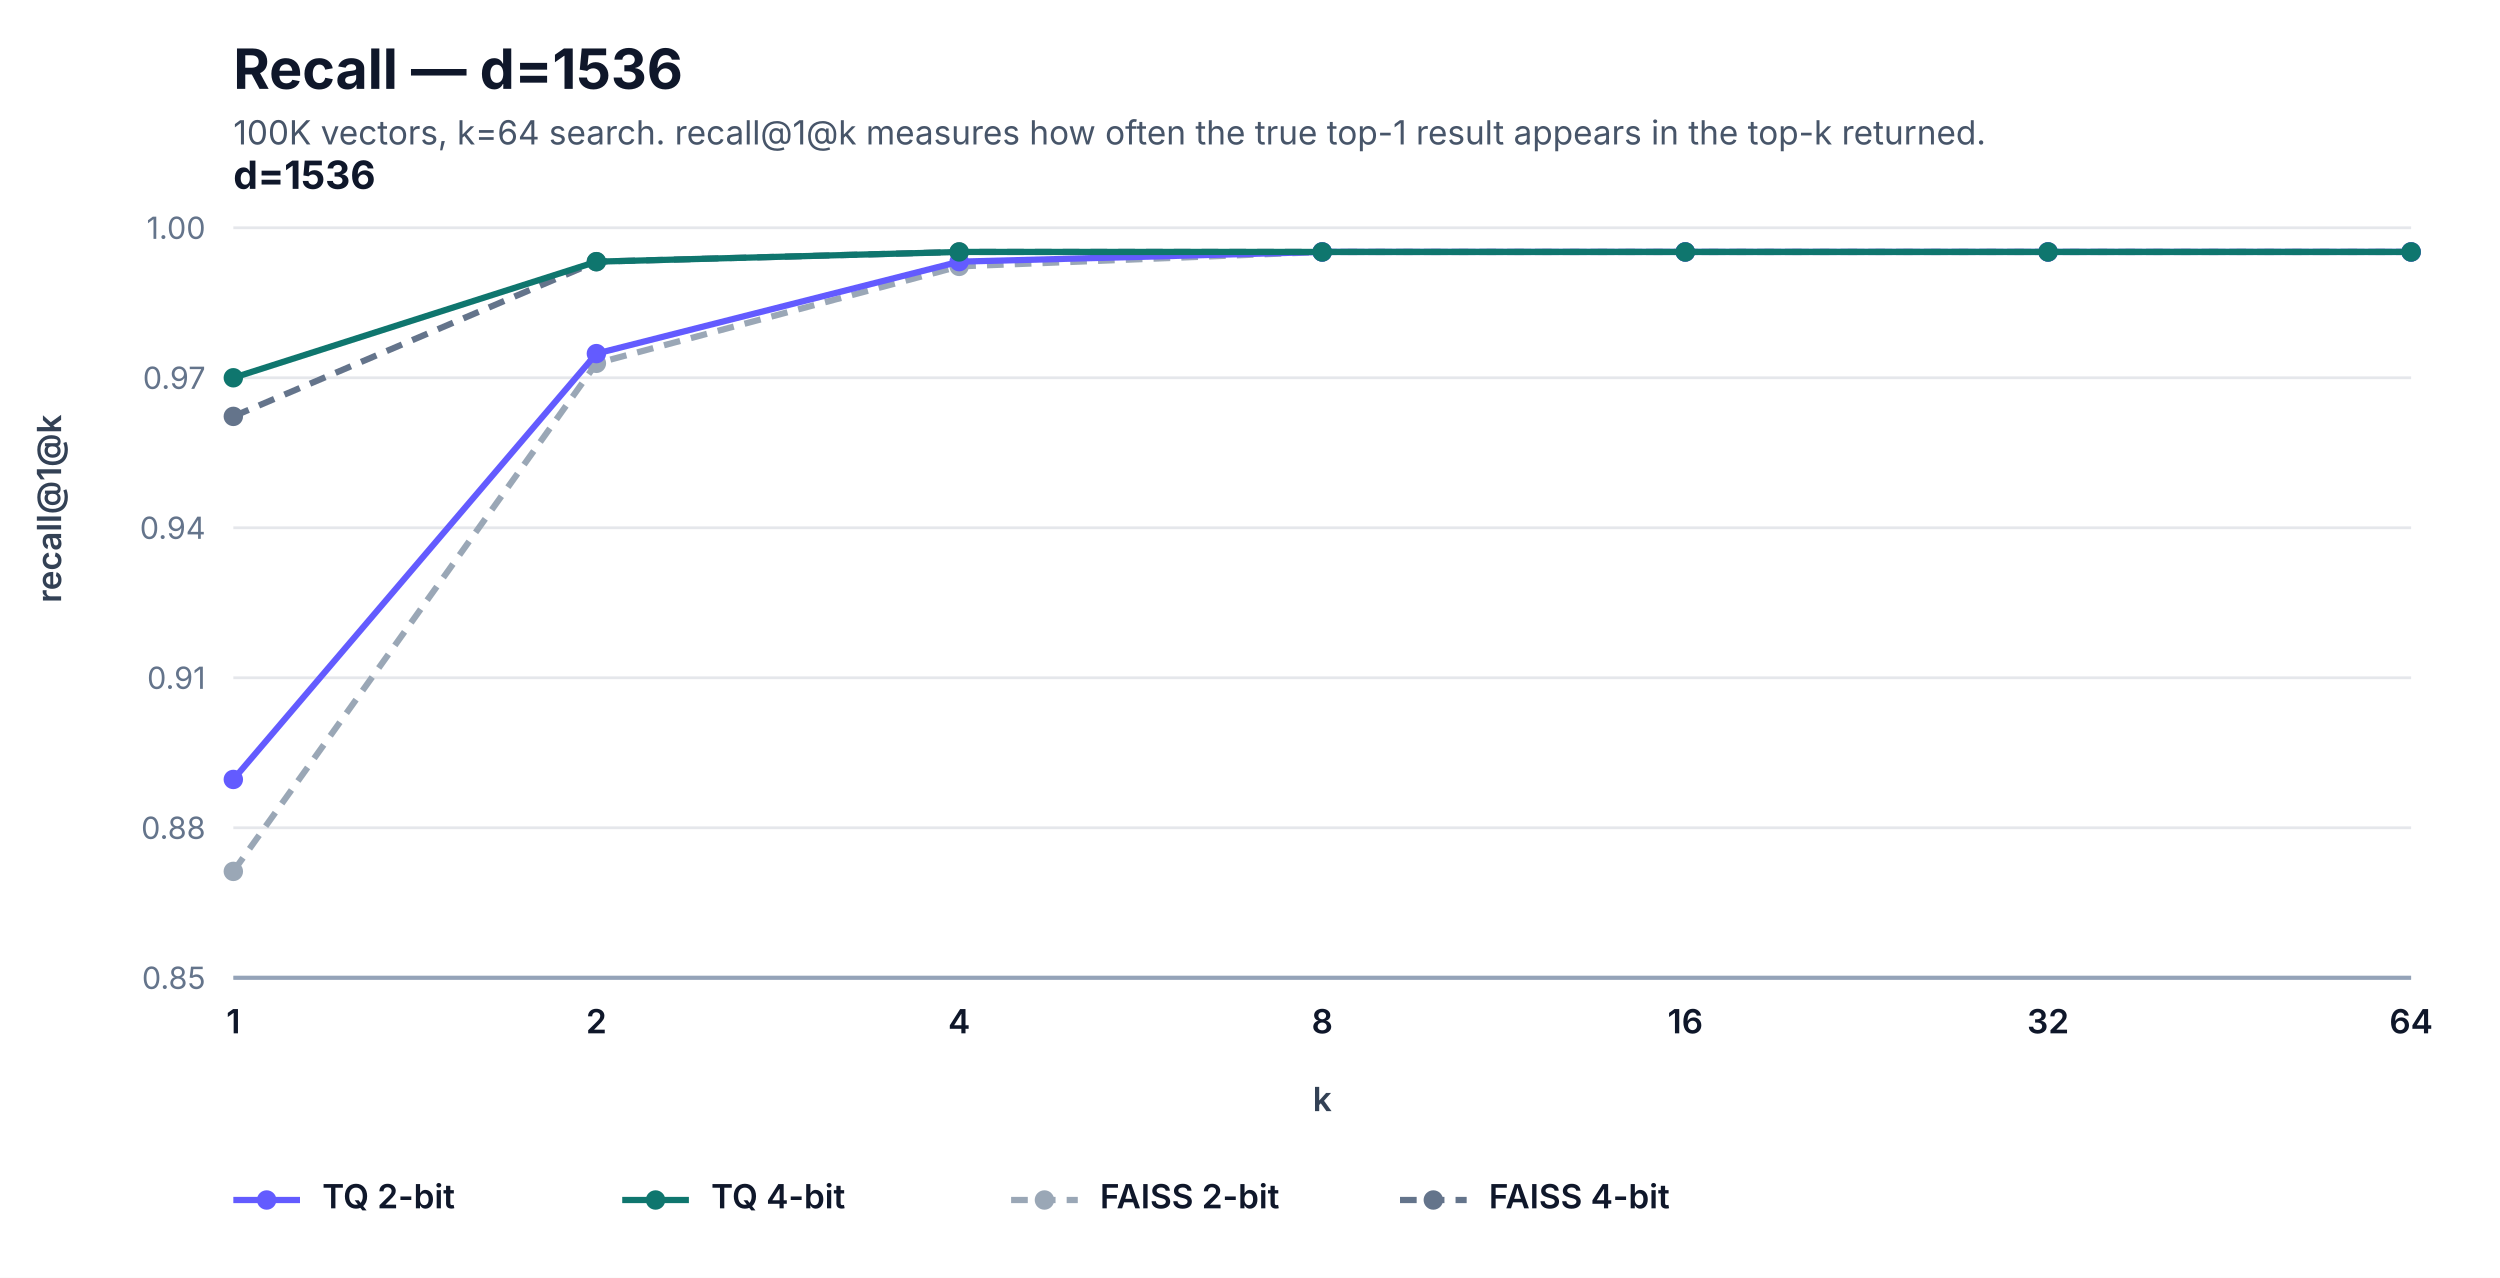
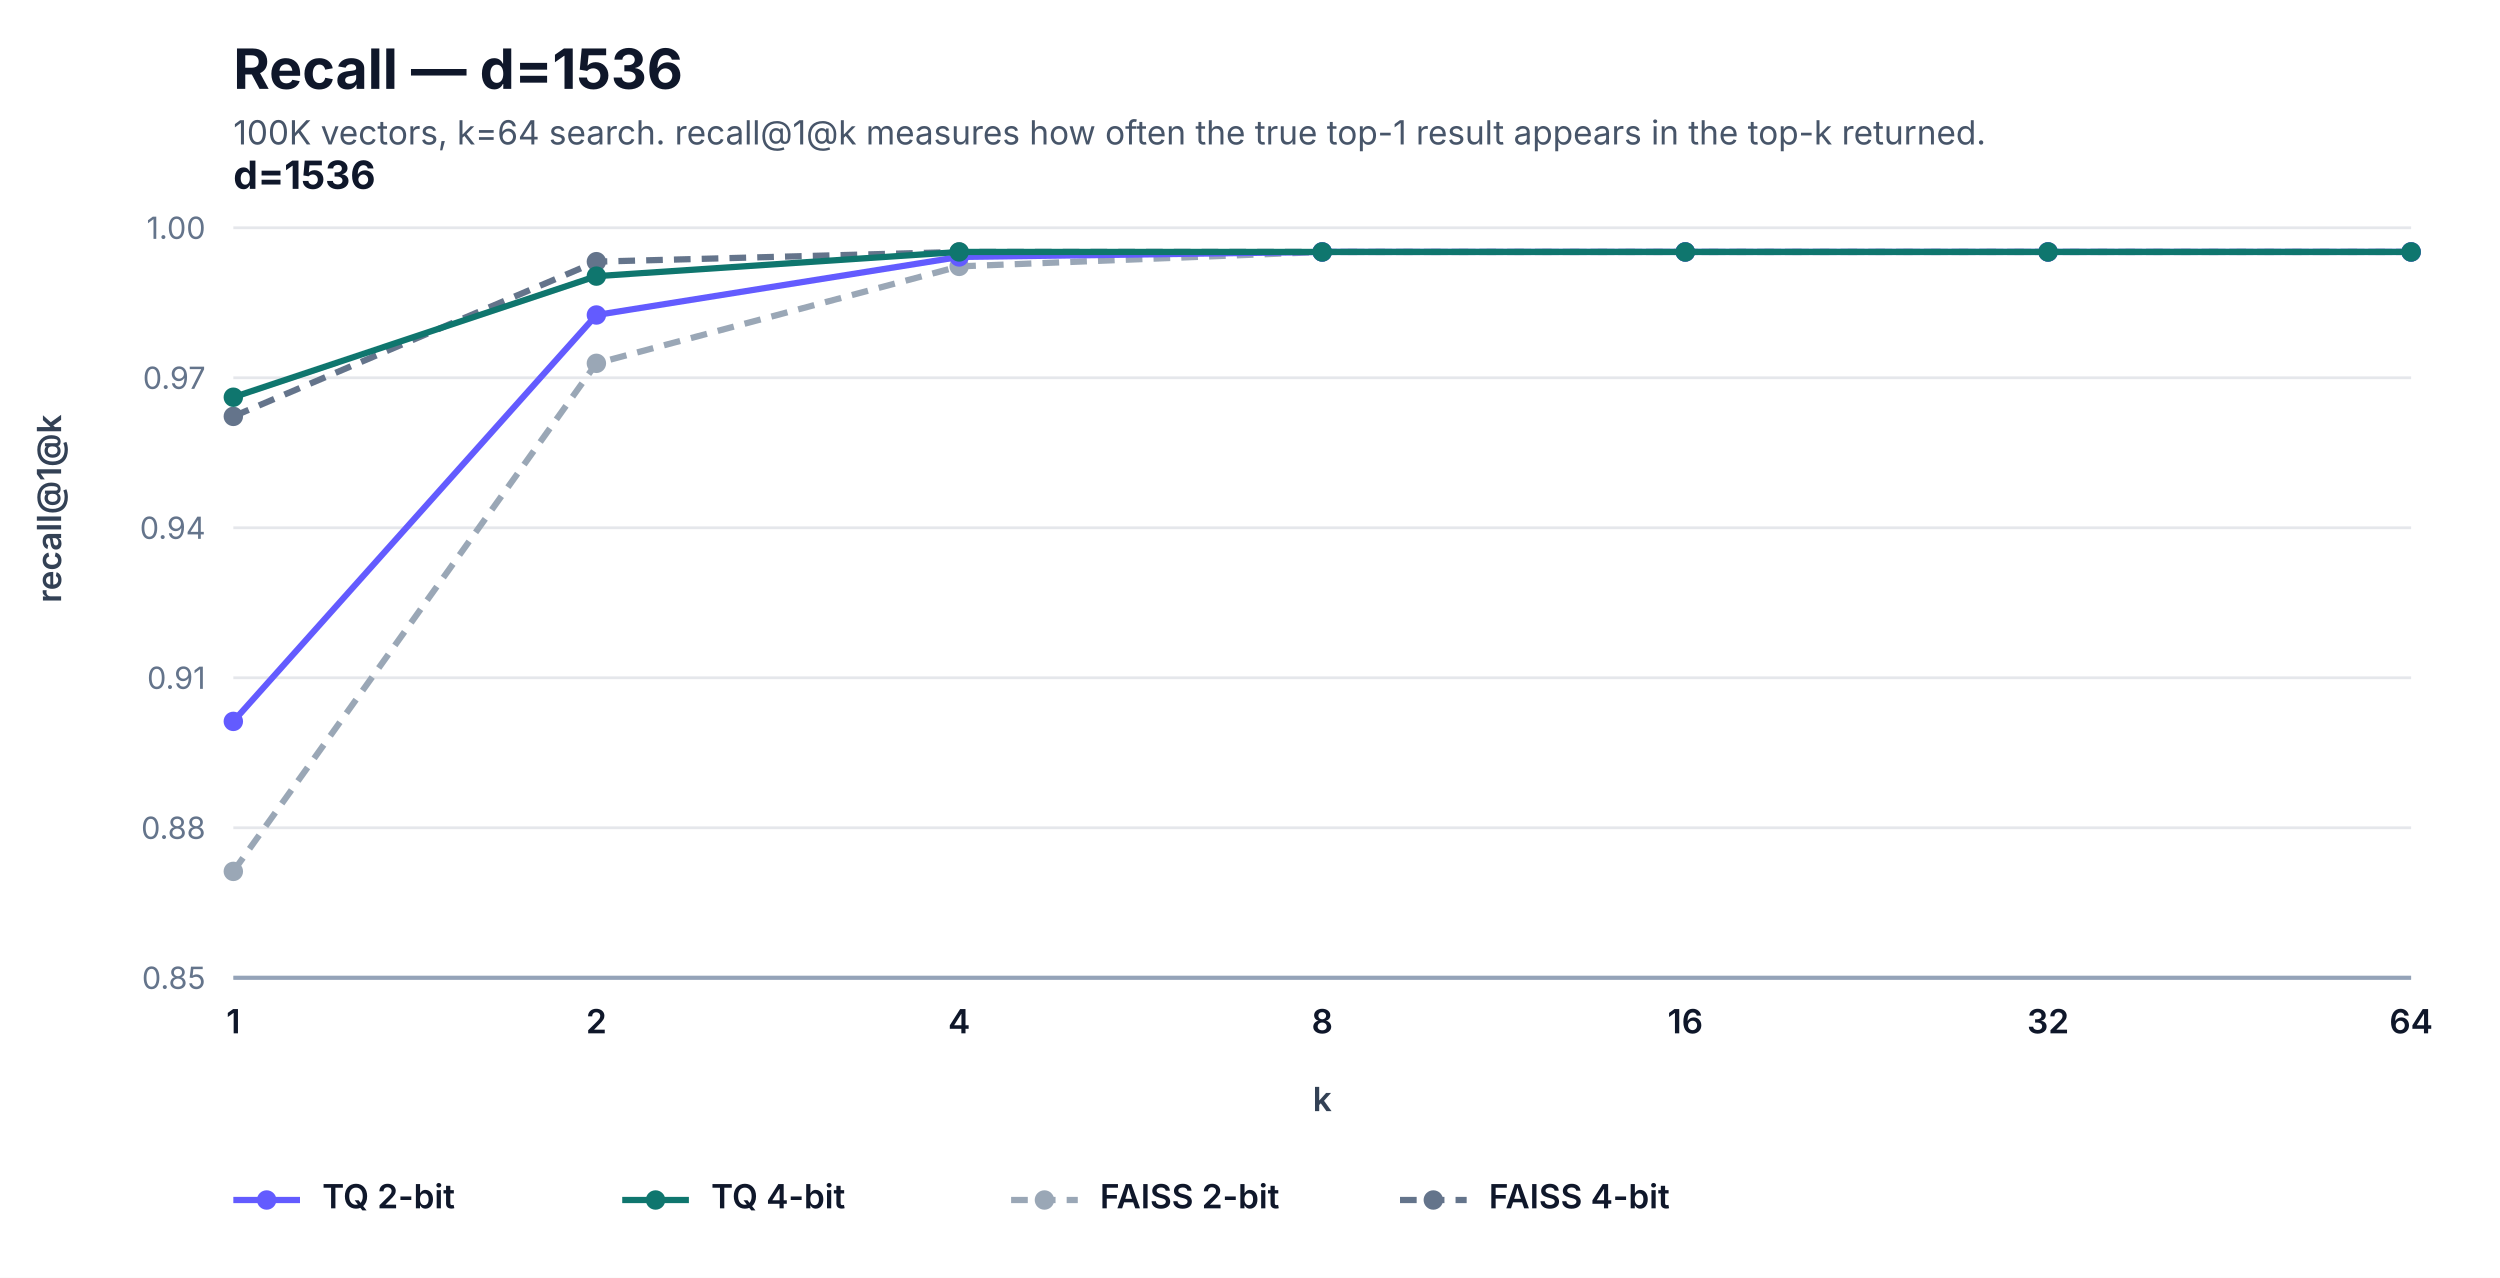
<svg xmlns="http://www.w3.org/2000/svg" width="900" height="460" viewBox="0 0 900 460" role="img" aria-label="Recall — d=1536">
  <style>
  .title { font: 700 20px -apple-system, BlinkMacSystemFont, "Segoe UI", sans-serif; fill: #0f172a; }
  .subtitle { font: 400 12px -apple-system, BlinkMacSystemFont, "Segoe UI", sans-serif; fill: #475569; }
  .panel { font: 700 14px -apple-system, BlinkMacSystemFont, "Segoe UI", sans-serif; fill: #0f172a; }
  .label { font: 600 12px -apple-system, BlinkMacSystemFont, "Segoe UI", sans-serif; fill: #0f172a; }
  .secondary { font: 400 11px -apple-system, BlinkMacSystemFont, "Segoe UI", sans-serif; fill: #475569; }
  .tick { font: 400 11px -apple-system, BlinkMacSystemFont, "Segoe UI", sans-serif; fill: #64748b; }
  .value { font: 700 11px -apple-system, BlinkMacSystemFont, "Segoe UI", sans-serif; fill: #0f172a; }
  .value-accent { font: 700 11px -apple-system, BlinkMacSystemFont, "Segoe UI", sans-serif; fill: #4338ca; }
  .axis { font: 600 12px -apple-system, BlinkMacSystemFont, "Segoe UI", sans-serif; fill: #334155; }
  .legend { font: 600 12px -apple-system, BlinkMacSystemFont, "Segoe UI", sans-serif; fill: #0f172a; }
</style>
  <rect width="100%" height="100%" fill="#ffffff" />
  <text x="84" y="32" class="title">Recall — d=1536</text>
  <text x="84" y="52" class="subtitle">100K vectors, k=64 search. recall@1@k measures how often the true top-1 result appears in the top-k returned.</text>
  <line x1="84" y1="352.0" x2="868" y2="352.0" stroke="#e5e7eb" stroke-width="1" />
  <text x="74" y="356.0" text-anchor="end" class="tick">0.85</text>
  <line x1="84" y1="298.0" x2="868" y2="298.0" stroke="#e5e7eb" stroke-width="1" />
  <text x="74" y="302.0" text-anchor="end" class="tick">0.88</text>
  <line x1="84" y1="244.0" x2="868" y2="244.0" stroke="#e5e7eb" stroke-width="1" />
  <text x="74" y="248.0" text-anchor="end" class="tick">0.91</text>
  <line x1="84" y1="190.0" x2="868" y2="190.0" stroke="#e5e7eb" stroke-width="1" />
  <text x="74" y="194.0" text-anchor="end" class="tick">0.94</text>
  <line x1="84" y1="136.0" x2="868" y2="136.0" stroke="#e5e7eb" stroke-width="1" />
  <text x="74" y="140.0" text-anchor="end" class="tick">0.97</text>
  <line x1="84" y1="82.0" x2="868" y2="82.0" stroke="#e5e7eb" stroke-width="1" />
  <text x="74" y="86.0" text-anchor="end" class="tick">1.00</text>
  <line x1="84" y1="352.0" x2="868" y2="352.0" stroke="#94a3b8" stroke-width="1.5" />
  <text x="84" y="68" class="panel">d=1536</text>
  <text x="84.0" y="372" text-anchor="middle" class="label">1</text>
  <text x="214.7" y="372" text-anchor="middle" class="label">2</text>
  <text x="345.3" y="372" text-anchor="middle" class="label">4</text>
  <text x="476.0" y="372" text-anchor="middle" class="label">8</text>
  <text x="606.7" y="372" text-anchor="middle" class="label">16</text>
  <text x="737.3" y="372" text-anchor="middle" class="label">32</text>
  <text x="868.0" y="372" text-anchor="middle" class="label">64</text>
  <path d="M 84.0,313.7 L 214.7,130.8 L 345.3,95.9 L 476.0,90.7 L 606.7,90.7 L 737.3,90.7 L 868.0,90.7" fill="none" stroke="#9aa7b6" stroke-width="2.25" stroke-dasharray="6 4" />
  <circle cx="84.0" cy="313.7" r="3.5" fill="#9aa7b6" />
  <circle cx="214.7" cy="130.8" r="3.5" fill="#9aa7b6" />
  <circle cx="345.3" cy="95.9" r="3.5" fill="#9aa7b6" />
  <circle cx="476.0" cy="90.7" r="3.5" fill="#9aa7b6" />
  <circle cx="606.7" cy="90.7" r="3.5" fill="#9aa7b6" />
  <circle cx="737.3" cy="90.7" r="3.5" fill="#9aa7b6" />
  <circle cx="868.0" cy="90.7" r="3.5" fill="#9aa7b6" />
  <path d="M 84.0,149.9 L 214.7,94.2 L 345.3,90.7 L 476.0,90.7 L 606.7,90.7 L 737.3,90.7 L 868.0,90.7" fill="none" stroke="#64748b" stroke-width="2.25" stroke-dasharray="6 4" />
  <circle cx="84.0" cy="149.9" r="3.5" fill="#64748b" />
  <circle cx="214.7" cy="94.2" r="3.5" fill="#64748b" />
  <circle cx="345.3" cy="90.7" r="3.5" fill="#64748b" />
  <circle cx="476.0" cy="90.7" r="3.5" fill="#64748b" />
  <circle cx="606.7" cy="90.7" r="3.5" fill="#64748b" />
  <circle cx="737.3" cy="90.7" r="3.5" fill="#64748b" />
  <circle cx="868.0" cy="90.7" r="3.5" fill="#64748b" />
-   <path d="M 84.0,280.6 L 214.7,127.3 L 345.3,94.2 L 476.0,90.7 L 606.7,90.7 L 737.3,90.7 L 868.0,90.7" fill="none" stroke="#635bff" stroke-width="2.25" />
-   <circle cx="84.0" cy="280.6" r="3.5" fill="#635bff" />
-   <circle cx="214.7" cy="127.3" r="3.5" fill="#635bff" />
-   <circle cx="345.3" cy="94.2" r="3.5" fill="#635bff" />
+   <path d="M 84.0,259.7 L 214.7,113.4 L 345.3,92.5 L 476.0,90.7 L 606.7,90.7 L 737.3,90.7 L 868.0,90.7" fill="none" stroke="#635bff" stroke-width="2.25" />
+   <circle cx="84.0" cy="259.7" r="3.5" fill="#635bff" />
+   <circle cx="214.7" cy="113.4" r="3.5" fill="#635bff" />
+   <circle cx="345.3" cy="92.5" r="3.5" fill="#635bff" />
  <circle cx="476.0" cy="90.7" r="3.5" fill="#635bff" />
  <circle cx="606.7" cy="90.7" r="3.5" fill="#635bff" />
  <circle cx="737.3" cy="90.7" r="3.5" fill="#635bff" />
  <circle cx="868.0" cy="90.7" r="3.5" fill="#635bff" />
-   <path d="M 84.0,136.0 L 214.7,94.2 L 345.3,90.7 L 476.0,90.7 L 606.7,90.7 L 737.3,90.7 L 868.0,90.7" fill="none" stroke="#0f766e" stroke-width="2.25" />
-   <circle cx="84.0" cy="136.0" r="3.5" fill="#0f766e" />
-   <circle cx="214.7" cy="94.2" r="3.5" fill="#0f766e" />
+   <path d="M 84.0,143.0 L 214.7,99.4 L 345.3,90.7 L 476.0,90.7 L 606.7,90.7 L 737.3,90.7 L 868.0,90.7" fill="none" stroke="#0f766e" stroke-width="2.25" />
+   <circle cx="84.0" cy="143.0" r="3.5" fill="#0f766e" />
+   <circle cx="214.7" cy="99.4" r="3.5" fill="#0f766e" />
  <circle cx="345.3" cy="90.7" r="3.5" fill="#0f766e" />
  <circle cx="476.0" cy="90.7" r="3.5" fill="#0f766e" />
  <circle cx="606.7" cy="90.7" r="3.5" fill="#0f766e" />
  <circle cx="737.3" cy="90.7" r="3.5" fill="#0f766e" />
  <circle cx="868.0" cy="90.7" r="3.5" fill="#0f766e" />
  <text x="22" y="217.0" transform="rotate(-90, 22, 217.0)" class="axis">recall@1@k</text>
  <text x="476.0" y="400" text-anchor="middle" class="axis">k</text>
  <line x1="84" y1="432" x2="108" y2="432" stroke="#635bff" stroke-width="2.25" />
  <circle cx="96" cy="432" r="3.5" fill="#635bff" />
  <text x="116" y="435" class="legend">TQ 2-bit</text>
  <line x1="224" y1="432" x2="248" y2="432" stroke="#0f766e" stroke-width="2.25" />
  <circle cx="236" cy="432" r="3.5" fill="#0f766e" />
  <text x="256" y="435" class="legend">TQ 4-bit</text>
  <line x1="364" y1="432" x2="388" y2="432" stroke="#9aa7b6" stroke-width="2.25" stroke-dasharray="6 4" />
  <circle cx="376" cy="432" r="3.5" fill="#9aa7b6" />
  <text x="396" y="435" class="legend">FAISS 2-bit</text>
  <line x1="504" y1="432" x2="528" y2="432" stroke="#64748b" stroke-width="2.25" stroke-dasharray="6 4" />
  <circle cx="516" cy="432" r="3.5" fill="#64748b" />
  <text x="536" y="435" class="legend">FAISS 4-bit</text>
</svg>
